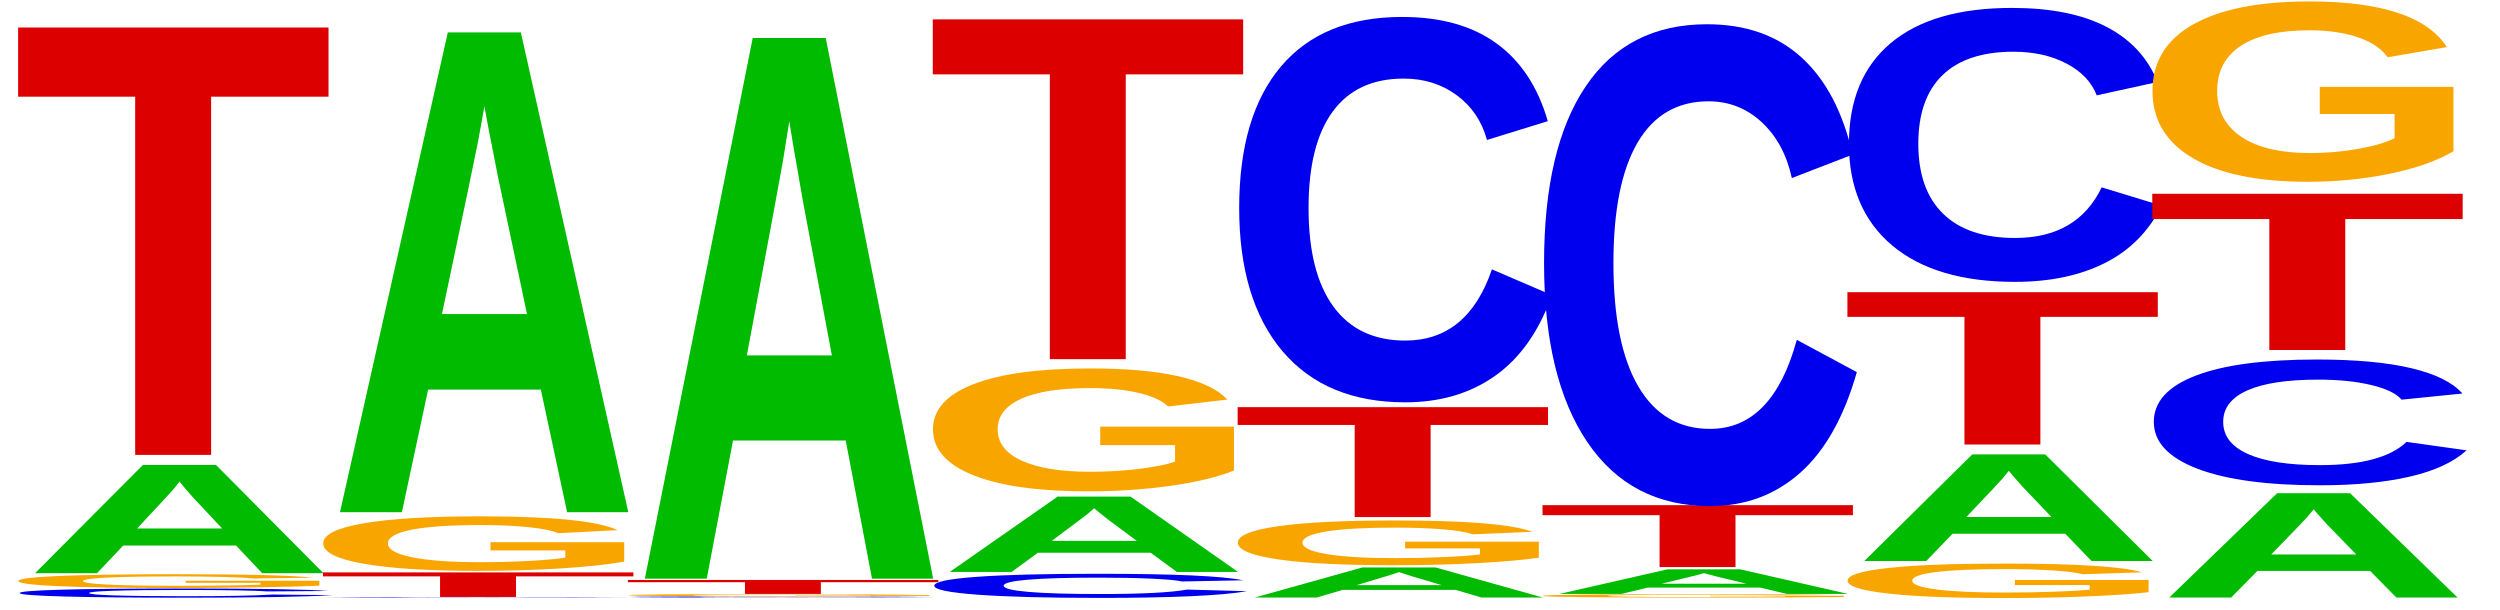
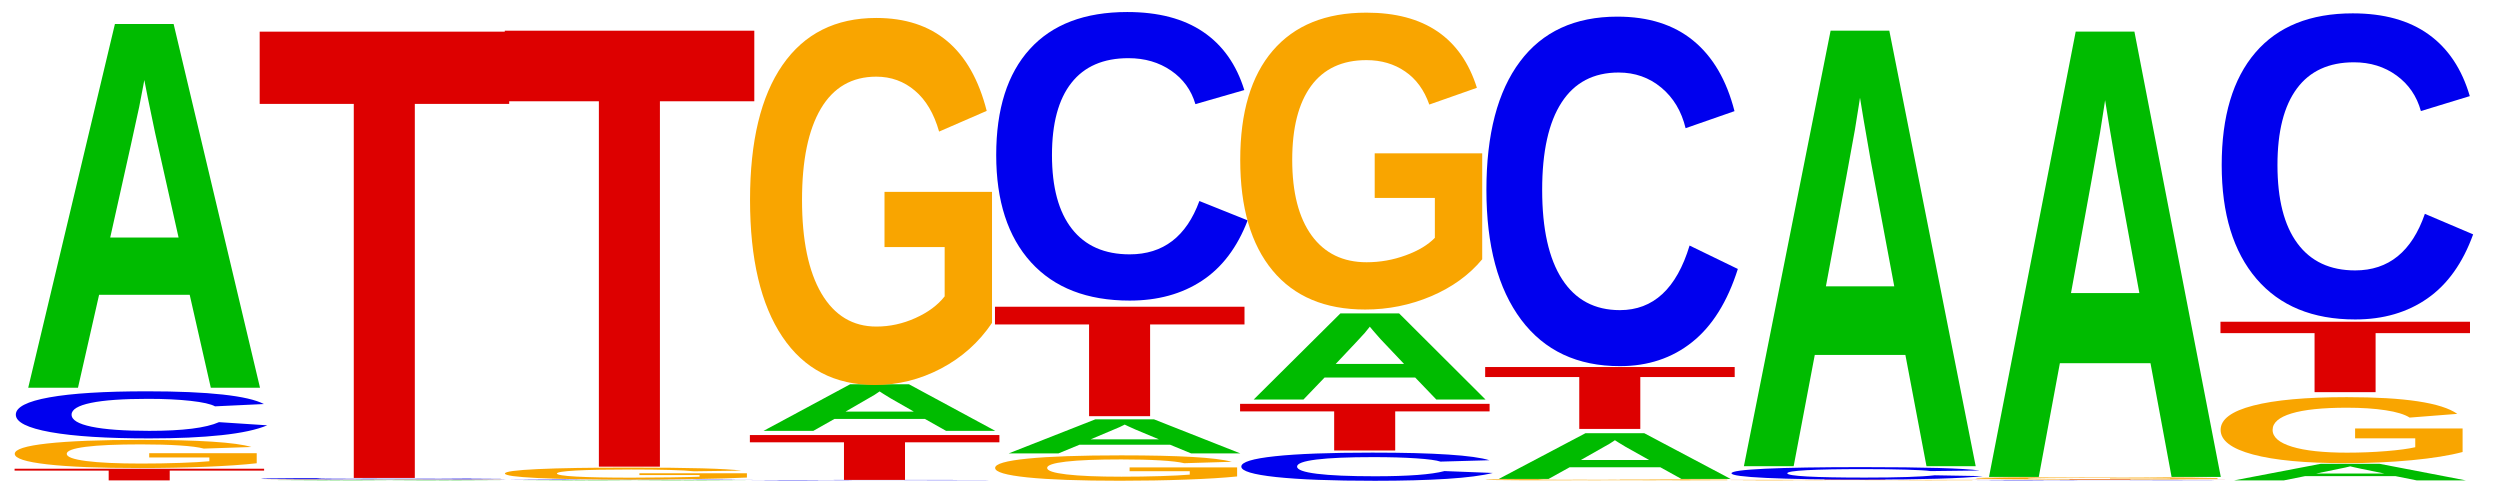
- <svg width="205" height="50">
+ <svg width="255" height="50">
  <g font-family="Arial" font-weight="bold" font-size="66.5">
-     <text fill="#0000EE" x="0" y="0" transform="matrix(0.59,0,0,0.016,0,49)">C</text>
-     <text fill="#F9A500" x="0" y="0" transform="matrix(0.55,0,0,0.024,0,48.2)">G</text>
-     <text fill="#00BB00" x="0" y="0" transform="matrix(0.53,0,0,0.194,2,47)">A</text>
-     <text fill="#DD0000" x="0" y="0" transform="matrix(0.65,0,0,0.766,1,37.3)">T</text>
-     <text fill="#0000EE" x="0" y="0" transform="matrix(0.59,0,0,0.001,25,49)">C</text>
-     <text fill="#DD0000" x="0" y="0" transform="matrix(0.65,0,0,0.044,26,48.95)">T</text>
-     <text fill="#F9A500" x="0" y="0" transform="matrix(0.55,0,0,0.095,25,46.75)">G</text>
-     <text fill="#00BB00" x="0" y="0" transform="matrix(0.53,0,0,0.860,27,42)">A</text>
-     <text fill="#0000EE" x="0" y="0" transform="matrix(0.59,0,0,0.002,50,49)">C</text>
-     <text fill="#F9A500" x="0" y="0" transform="matrix(0.55,0,0,0.004,50,48.9)">G</text>
-     <text fill="#DD0000" x="0" y="0" transform="matrix(0.65,0,0,0.025,51,48.7)">T</text>
-     <text fill="#00BB00" x="0" y="0" transform="matrix(0.53,0,0,0.969,52,47.45)">A</text>
-     <text fill="#0000EE" x="0" y="0" transform="matrix(0.59,0,0,0.042,75,49)">C</text>
-     <text fill="#00BB00" x="0" y="0" transform="matrix(0.53,0,0,0.135,77,46.9)">A</text>
-     <text fill="#F9A500" x="0" y="0" transform="matrix(0.55,0,0,0.214,75,40.15)">G</text>
-     <text fill="#DD0000" x="0" y="0" transform="matrix(0.65,0,0,0.609,76,29.45)">T</text>
-     <text fill="#00BB00" x="0" y="0" transform="matrix(0.53,0,0,0.054,102,49)">A</text>
-     <text fill="#F9A500" x="0" y="0" transform="matrix(0.55,0,0,0.078,100,46.3)">G</text>
-     <text fill="#DD0000" x="0" y="0" transform="matrix(0.65,0,0,0.197,101,42.4)">T</text>
-     <text fill="#0000EE" x="0" y="0" transform="matrix(0.59,0,0,0.671,100,32.55)">C</text>
-     <text fill="#F9A500" x="0" y="0" transform="matrix(0.55,0,0,0.006,125,49)">G</text>
-     <text fill="#00BB00" x="0" y="0" transform="matrix(0.53,0,0,0.044,127,48.7)">A</text>
-     <text fill="#DD0000" x="0" y="0" transform="matrix(0.65,0,0,0.111,126,46.5)">T</text>
-     <text fill="#0000EE" x="0" y="0" transform="matrix(0.59,0,0,0.839,125,40.95)">C</text>
-     <text fill="#F9A500" x="0" y="0" transform="matrix(0.55,0,0,0.060,150,49)">G</text>
-     <text fill="#00BB00" x="0" y="0" transform="matrix(0.53,0,0,0.191,152,46)">A</text>
-     <text fill="#DD0000" x="0" y="0" transform="matrix(0.65,0,0,0.273,151,36.45)">T</text>
-     <text fill="#0000EE" x="0" y="0" transform="matrix(0.59,0,0,0.477,150,22.8)">C</text>
-     <text fill="#00BB00" x="0" y="0" transform="matrix(0.53,0,0,0.187,177,49)">A</text>
-     <text fill="#0000EE" x="0" y="0" transform="matrix(0.59,0,0,0.219,175,39.65)">C</text>
-     <text fill="#DD0000" x="0" y="0" transform="matrix(0.65,0,0,0.280,176,28.7)">T</text>
-     <text fill="#F9A500" x="0" y="0" transform="matrix(0.55,0,0,0.314,175,14.7)">G</text>
+     <text fill="#DD0000" x="0" y="0" transform="matrix(0.65,0,0,0.026,1,49)">T</text>
+     <text fill="#F9A500" x="0" y="0" transform="matrix(0.55,0,0,0.061,0,47.7)">G</text>
+     <text fill="#0000EE" x="0" y="0" transform="matrix(0.59,0,0,0.102,0,44.65)">C</text>
+     <text fill="#00BB00" x="0" y="0" transform="matrix(0.53,0,0,0.811,2,39.55)">A</text>
+     <text fill="#00BB00" x="0" y="0" transform="matrix(0.53,0,0,0.001,27,49)">A</text>
+     <text fill="#F9A500" x="0" y="0" transform="matrix(0.55,0,0,0.001,25,48.95)">G</text>
+     <text fill="#0000EE" x="0" y="0" transform="matrix(0.59,0,0,0.003,25,48.9)">C</text>
+     <text fill="#DD0000" x="0" y="0" transform="matrix(0.65,0,0,0.995,26,48.75)">T</text>
+     <text fill="#00BB00" x="0" y="0" transform="matrix(0.53,0,0,0.001,52,49)">A</text>
+     <text fill="#0000EE" x="0" y="0" transform="matrix(0.59,0,0,0.001,50,48.95)">C</text>
+     <text fill="#F9A500" x="0" y="0" transform="matrix(0.55,0,0,0.026,50,48.9)">G</text>
+     <text fill="#DD0000" x="0" y="0" transform="matrix(0.65,0,0,0.972,51,47.6)">T</text>
+     <text fill="#0000EE" x="0" y="0" transform="matrix(0.59,0,0,0.001,75,49)">C</text>
+     <text fill="#DD0000" x="0" y="0" transform="matrix(0.65,0,0,0.100,76,48.95)">T</text>
+     <text fill="#00BB00" x="0" y="0" transform="matrix(0.53,0,0,0.104,77,43.95)">A</text>
+     <text fill="#F9A500" x="0" y="0" transform="matrix(0.55,0,0,0.795,75,38.75)">G</text>
+     <text fill="#F9A500" x="0" y="0" transform="matrix(0.55,0,0,0.055,100,49)">G</text>
+     <text fill="#00BB00" x="0" y="0" transform="matrix(0.53,0,0,0.076,102,46.25)">A</text>
+     <text fill="#DD0000" x="0" y="0" transform="matrix(0.65,0,0,0.244,101,42.45)">T</text>
+     <text fill="#0000EE" x="0" y="0" transform="matrix(0.59,0,0,0.625,100,30.25)">C</text>
+     <text fill="#0000EE" x="0" y="0" transform="matrix(0.59,0,0,0.061,125,49)">C</text>
+     <text fill="#DD0000" x="0" y="0" transform="matrix(0.65,0,0,0.104,126,45.95)">T</text>
+     <text fill="#00BB00" x="0" y="0" transform="matrix(0.53,0,0,0.192,127,40.75)">A</text>
+     <text fill="#F9A500" x="0" y="0" transform="matrix(0.55,0,0,0.643,125,31.15)">G</text>
+     <text fill="#F9A500" x="0" y="0" transform="matrix(0.55,0,0,0.003,150,49)">G</text>
+     <text fill="#00BB00" x="0" y="0" transform="matrix(0.53,0,0,0.102,152,48.85)">A</text>
+     <text fill="#DD0000" x="0" y="0" transform="matrix(0.65,0,0,0.138,151,43.75)">T</text>
+     <text fill="#0000EE" x="0" y="0" transform="matrix(0.59,0,0,0.757,150,36.85)">C</text>
+     <text fill="#F9A500" x="0" y="0" transform="matrix(0.55,0,0,0.001,175,49)">G</text>
+     <text fill="#DD0000" x="0" y="0" transform="matrix(0.65,0,0,0.001,176,48.95)">T</text>
+     <text fill="#0000EE" x="0" y="0" transform="matrix(0.59,0,0,0.027,175,48.9)">C</text>
+     <text fill="#00BB00" x="0" y="0" transform="matrix(0.53,0,0,0.971,177,47.55)">A</text>
+     <text fill="#0000EE" x="0" y="0" transform="matrix(0.59,0,0,0.001,200,49)">C</text>
+     <text fill="#DD0000" x="0" y="0" transform="matrix(0.65,0,0,0.001,201,48.95)">T</text>
+     <text fill="#F9A500" x="0" y="0" transform="matrix(0.55,0,0,0.005,200,48.9)">G</text>
+     <text fill="#00BB00" x="0" y="0" transform="matrix(0.53,0,0,0.993,202,48.65)">A</text>
+     <text fill="#00BB00" x="0" y="0" transform="matrix(0.53,0,0,0.037,227,49)">A</text>
+     <text fill="#F9A500" x="0" y="0" transform="matrix(0.55,0,0,0.143,225,47.15)">G</text>
+     <text fill="#DD0000" x="0" y="0" transform="matrix(0.65,0,0,0.157,226,40)">T</text>
+     <text fill="#0000EE" x="0" y="0" transform="matrix(0.59,0,0,0.663,225,32.15)">C</text>
  </g>
</svg>
